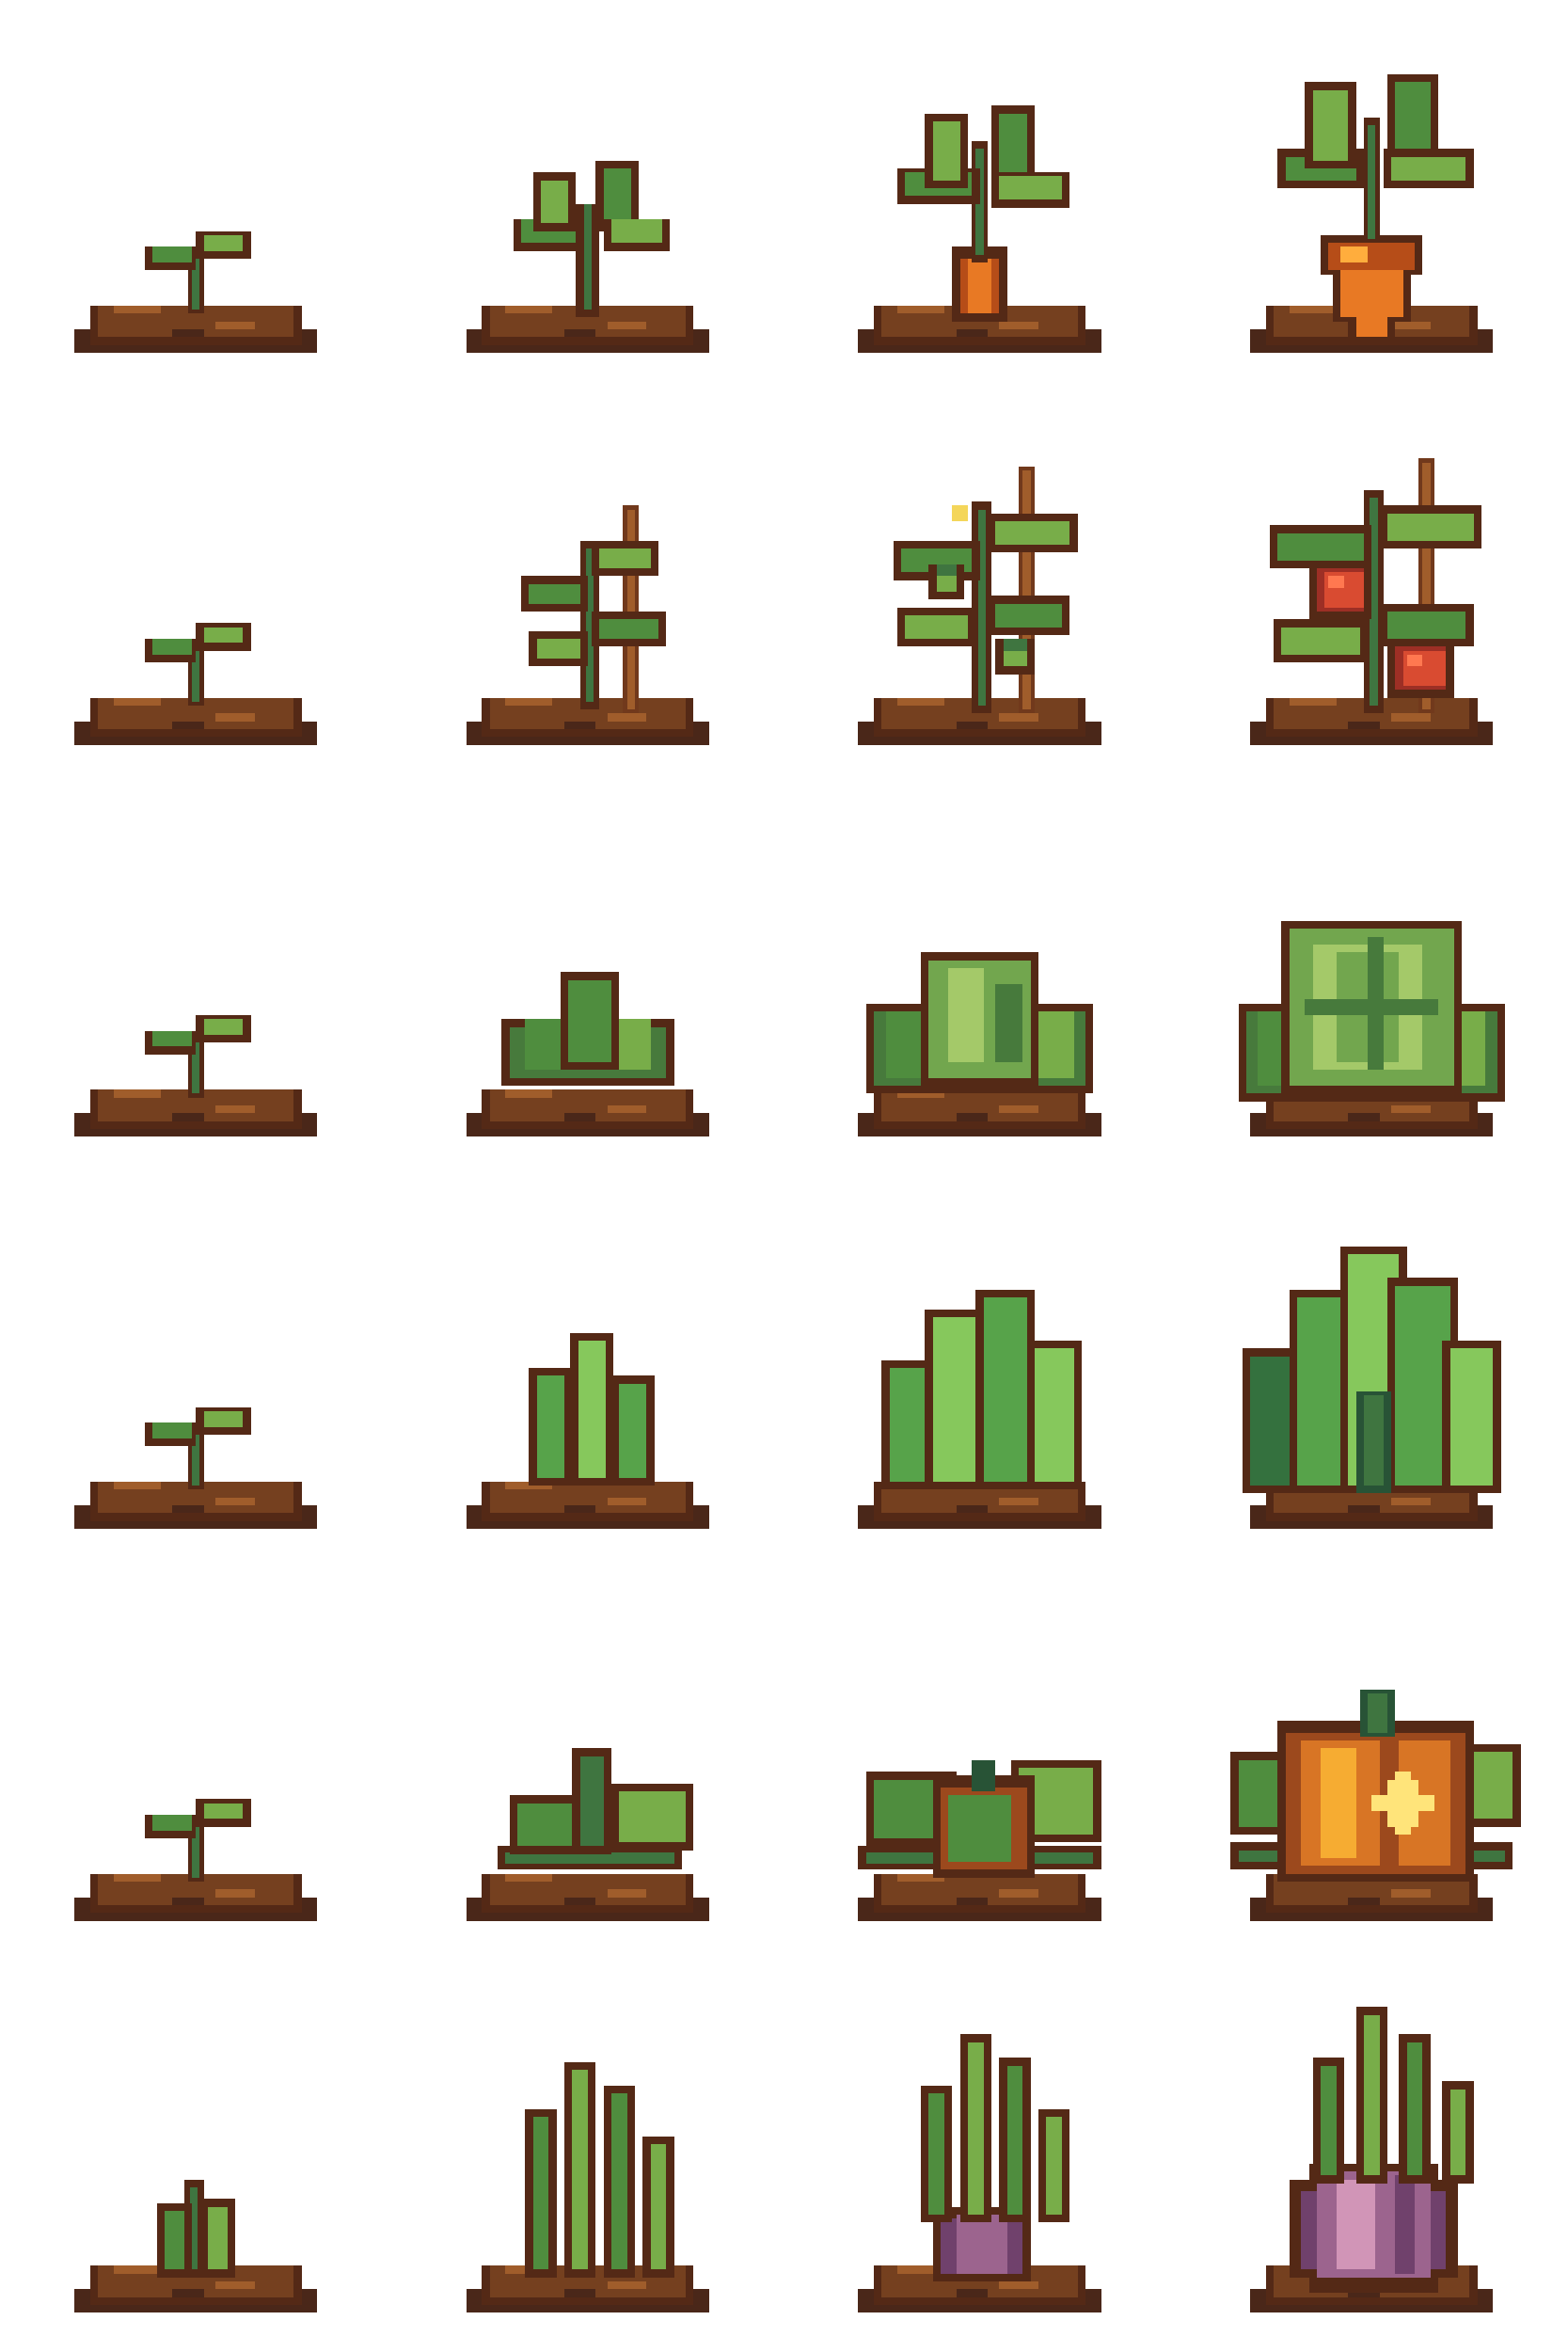
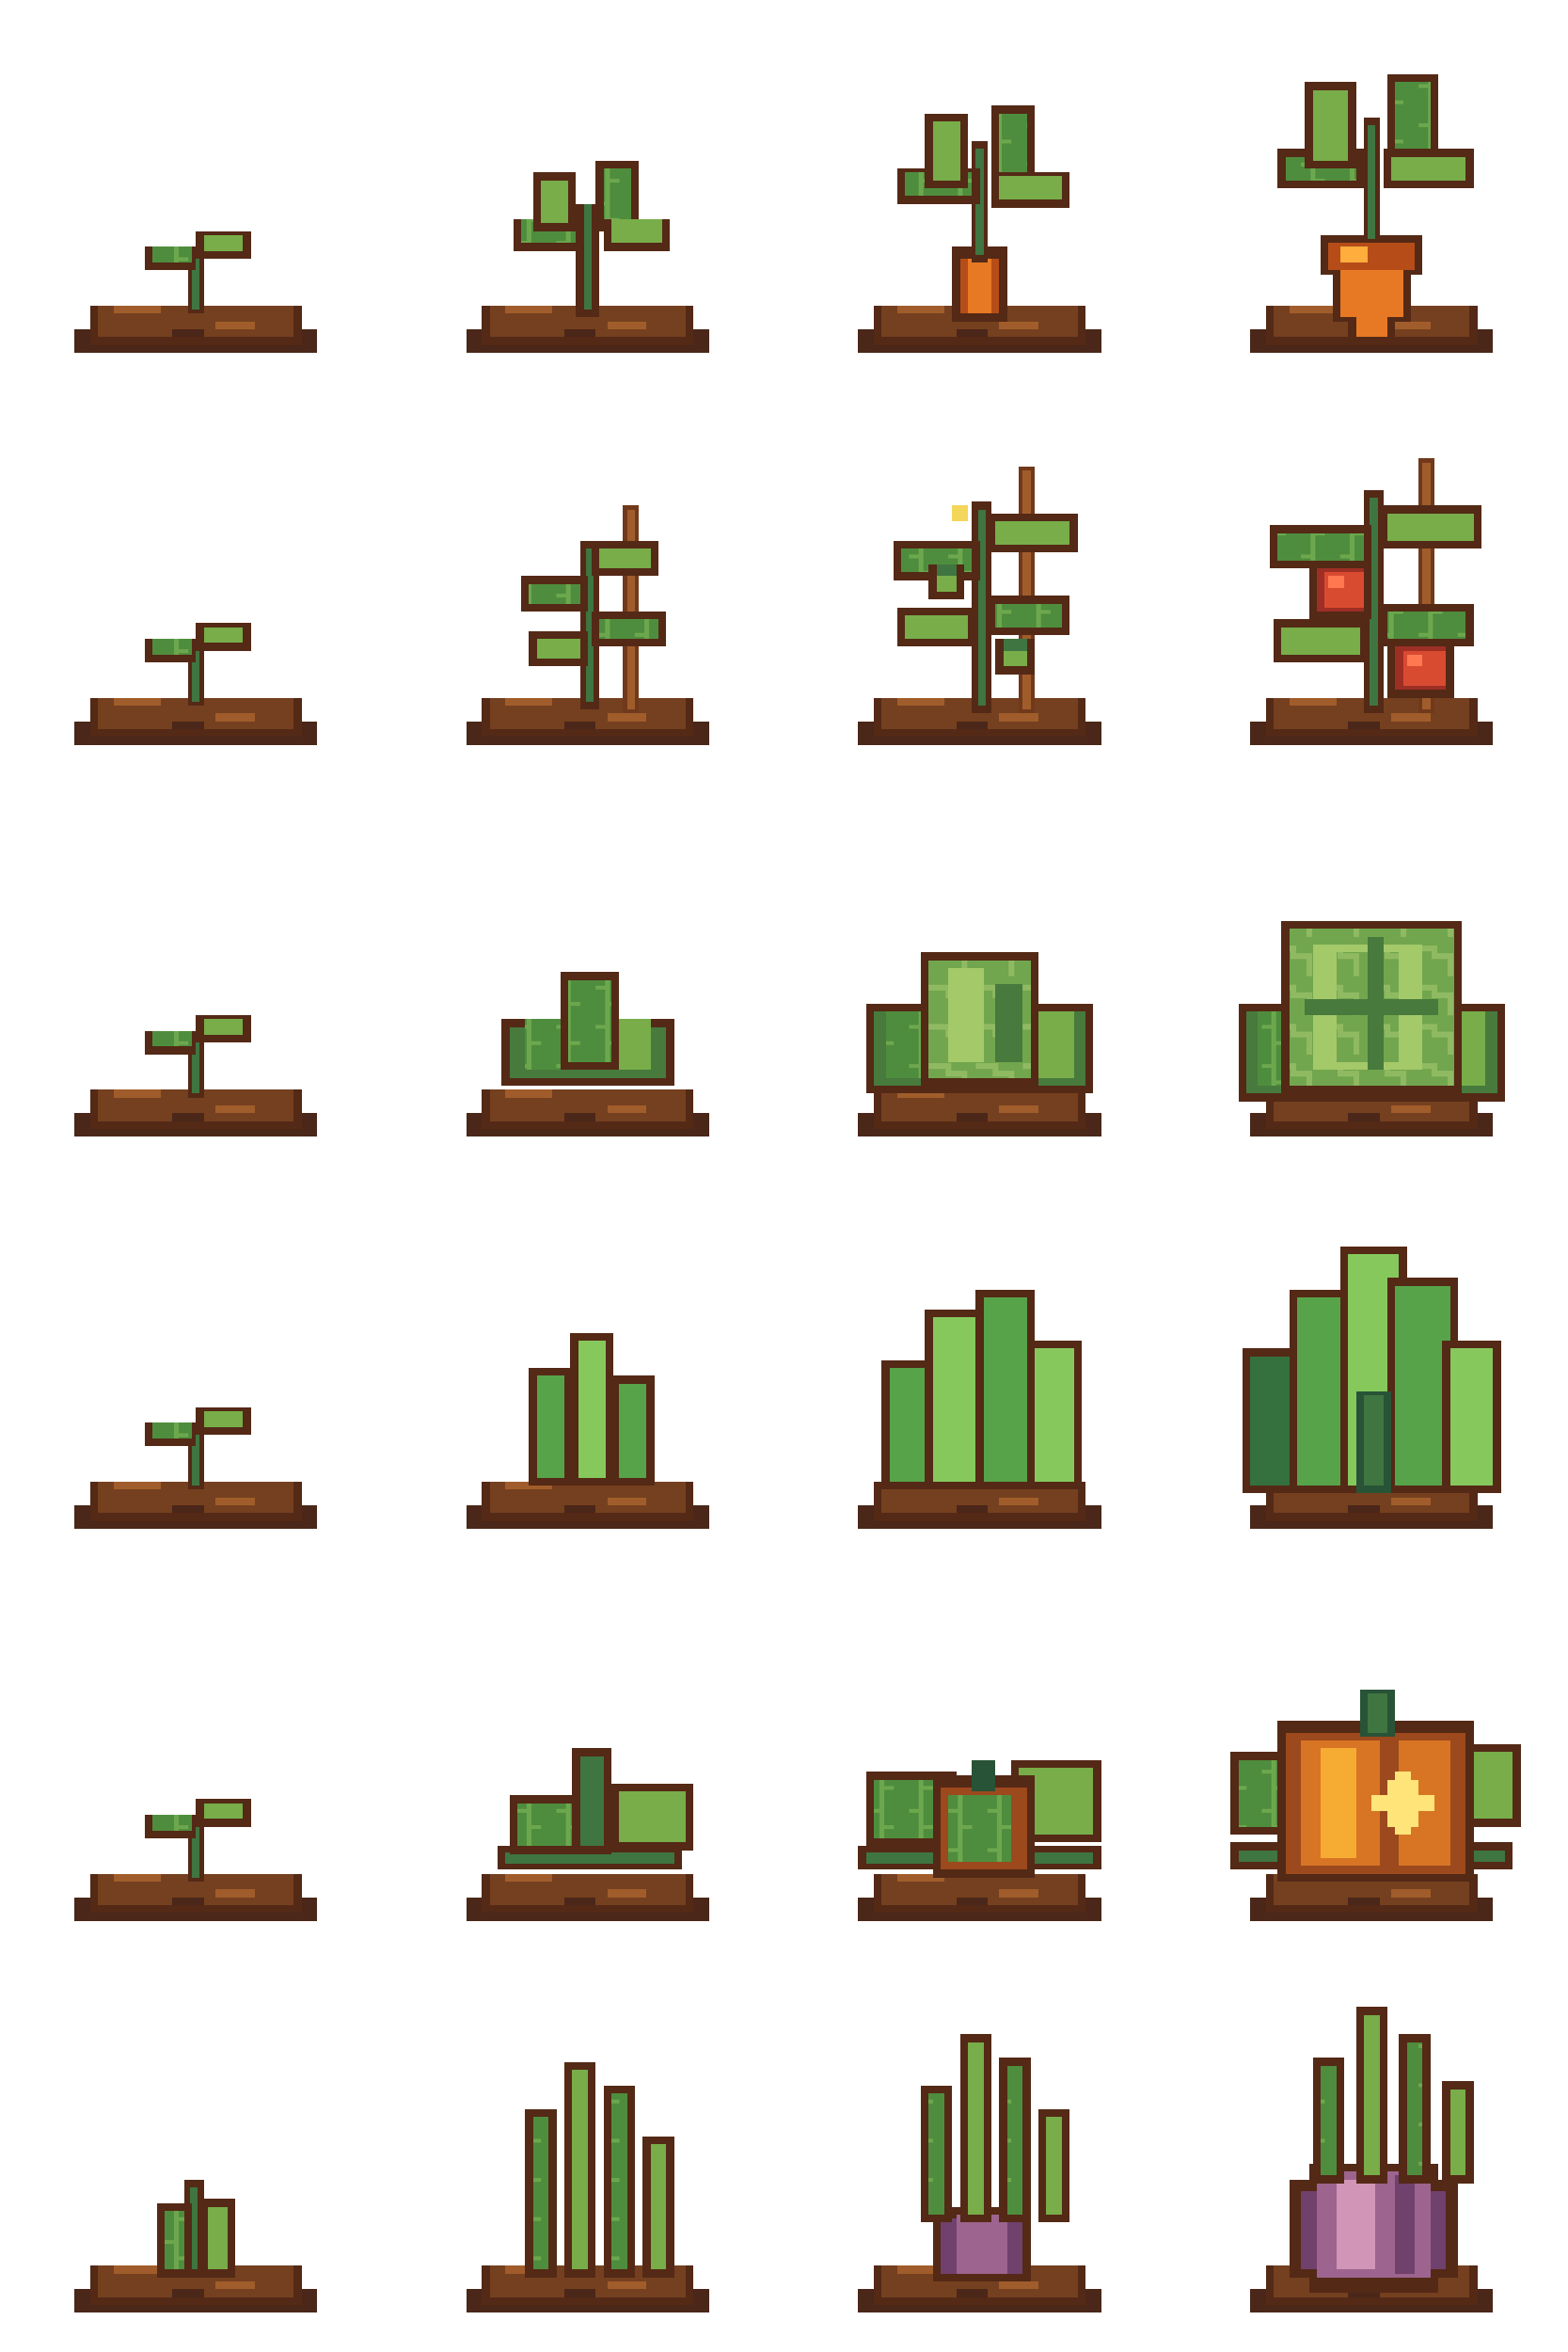
<svg xmlns="http://www.w3.org/2000/svg" viewBox="0 0 800 1200" shape-rendering="crispEdges">
  <defs>
+     <pattern id="leaf-veins" width="20" height="20" patternUnits="userSpaceOnUse">
+       <rect width="20" height="20" fill="#4f8d3e" />
+       <path d="M10 0v20M4 4h6M10 12h6" stroke="#6ca74d" stroke-width="2" fill="none" />
+     </pattern>
+     <pattern id="cabbage-folds" width="24" height="20" patternUnits="userSpaceOnUse">
+       <rect width="24" height="20" fill="#72a64e" />
+       <path d="M2 4h10v4h8v10" stroke="#8fba62" stroke-width="3" fill="none" />
+     </pattern>
    <style>
      .outline{fill:#542916}.outline2{fill:#71391c}.soil-dark{fill:#4a2719}.soil{fill:#75401f}.soil-light{fill:#a05d2b}
-       .stem-dark{fill:#285336}.stem{fill:#3f7540}.leaf-dark{fill:#2e6236}.leaf{fill:#4f8d3e}.leaf-light{fill:#78ad49}
+       .stem-dark{fill:#285336}.stem{fill:#3f7540}.leaf-dark{fill:#2e6236}.leaf{fill:url(#leaf-veins)}.leaf-light{fill:#78ad49}
      .carrot-dark{fill:#b64d18}.carrot{fill:#e87924}.carrot-light{fill:#ffad3d}
      .tomato-dark{fill:#9d2f25}.tomato{fill:#d94b31}.tomato-light{fill:#ff7850}.flower{fill:#f4d65a}
-       .cabbage-dark{fill:#477a3c}.cabbage{fill:#72a64e}.cabbage-light{fill:#a4c969}
+       .cabbage-dark{fill:#477a3c}.cabbage{fill:url(#cabbage-folds)}.cabbage-light{fill:#a4c969}
      .green-dark{fill:#34713e}.green{fill:#57a34a}.green-light{fill:#86c85c}
      .pumpkin-dark{fill:#9c491d}.pumpkin{fill:#d87525}.pumpkin-light{fill:#f6ac32}.star{fill:#ffe47a}
      .onion-dark{fill:#70416c}.onion{fill:#9c648e}.onion-light{fill:#d195b7}
    </style>
    <g id="soil-patch">
      <rect class="soil-dark" x="38" y="168" width="124" height="12" />
      <rect class="outline" x="46" y="156" width="108" height="20" />
      <rect class="soil" x="50" y="156" width="100" height="16" />
      <rect class="soil-light" x="58" y="156" width="24" height="4" />
      <rect class="soil-light" x="110" y="164" width="20" height="4" />
      <rect class="soil-dark" x="88" y="168" width="16" height="4" />
    </g>
    <g id="sprout-two-leaf">
      <rect class="outline" x="96" y="132" width="8" height="28" />
      <rect class="stem" x="98" y="130" width="4" height="28" />
      <rect class="outline" x="74" y="126" width="26" height="12" />
      <rect class="leaf" x="78" y="126" width="20" height="8" />
      <rect class="outline" x="100" y="118" width="28" height="14" />
      <rect class="leaf-light" x="104" y="120" width="20" height="8" />
    </g>
  </defs>
  <g id="carrot-seedling" transform="translate(0 0)">
    <use href="#soil-patch" />
    <use href="#sprout-two-leaf" />
  </g>
  <g id="carrot-leaf" transform="translate(200 0)">
    <use href="#soil-patch" />
    <rect class="outline" x="94" y="104" width="12" height="58" />
    <rect class="stem" x="98" y="104" width="4" height="54" />
    <rect class="outline" x="62" y="112" width="36" height="16" />
    <rect class="leaf" x="66" y="112" width="28" height="12" />
    <rect class="outline" x="72" y="88" width="22" height="30" />
    <rect class="leaf-light" x="76" y="92" width="14" height="22" />
    <rect class="outline" x="104" y="82" width="22" height="36" />
    <rect class="leaf" x="108" y="86" width="14" height="28" />
    <rect class="outline" x="108" y="112" width="34" height="16" />
    <rect class="leaf-light" x="112" y="112" width="26" height="12" />
  </g>
  <g id="carrot-bulking" transform="translate(400 0)">
    <use href="#soil-patch" />
    <rect class="outline" x="86" y="126" width="28" height="38" />
    <rect class="carrot-dark" x="90" y="132" width="20" height="28" />
    <rect class="carrot" x="94" y="132" width="12" height="28" />
    <rect class="outline" x="96" y="72" width="8" height="62" />
    <rect class="stem" x="98" y="76" width="4" height="54" />
    <rect class="outline" x="58" y="86" width="42" height="18" />
    <rect class="leaf" x="62" y="88" width="34" height="12" />
    <rect class="outline" x="72" y="58" width="22" height="38" />
    <rect class="leaf-light" x="76" y="62" width="14" height="30" />
    <rect class="outline" x="106" y="54" width="22" height="42" />
    <rect class="leaf" x="110" y="58" width="14" height="34" />
    <rect class="outline" x="106" y="88" width="40" height="18" />
    <rect class="leaf-light" x="110" y="90" width="32" height="12" />
  </g>
  <g id="carrot-ready" transform="translate(600 0)">
    <use href="#soil-patch" />
    <rect class="outline" x="74" y="120" width="52" height="20" />
    <rect class="outline" x="80" y="136" width="40" height="28" />
    <rect class="outline" x="88" y="160" width="24" height="16" />
    <rect class="carrot-dark" x="78" y="124" width="44" height="14" />
    <rect class="carrot" x="84" y="138" width="32" height="24" />
    <rect class="carrot" x="92" y="160" width="16" height="12" />
    <rect class="carrot-light" x="84" y="126" width="14" height="8" />
    <rect class="outline" x="96" y="60" width="8" height="64" />
    <rect class="stem" x="98" y="64" width="4" height="58" />
    <rect class="outline" x="52" y="76" width="44" height="20" />
    <rect class="leaf" x="56" y="80" width="36" height="12" />
    <rect class="outline" x="66" y="42" width="26" height="44" />
    <rect class="leaf-light" x="70" y="46" width="18" height="36" />
    <rect class="outline" x="108" y="38" width="26" height="48" />
    <rect class="leaf" x="112" y="42" width="18" height="40" />
    <rect class="outline" x="106" y="76" width="46" height="20" />
    <rect class="leaf-light" x="110" y="80" width="38" height="12" />
  </g>
  <g id="tomato-seedling" transform="translate(0 200)">
    <use href="#soil-patch" />
    <use href="#sprout-two-leaf" />
  </g>
  <g id="tomato-leaf" transform="translate(200 200)">
    <use href="#soil-patch" />
    <rect class="outline" x="96" y="76" width="10" height="86" />
    <rect class="stem" x="99" y="80" width="4" height="78" />
    <rect class="outline2" x="118" y="58" width="8" height="106" />
    <rect class="soil-light" x="120" y="60" width="4" height="102" />
    <rect class="outline" x="66" y="94" width="34" height="18" />
    <rect class="leaf" x="70" y="98" width="26" height="10" />
    <rect class="outline" x="102" y="76" width="34" height="18" />
    <rect class="leaf-light" x="106" y="80" width="26" height="10" />
    <rect class="outline" x="70" y="122" width="30" height="18" />
    <rect class="leaf-light" x="74" y="126" width="22" height="10" />
    <rect class="outline" x="102" y="112" width="38" height="18" />
    <rect class="leaf" x="106" y="116" width="30" height="10" />
  </g>
  <g id="tomato-fruiting" transform="translate(400 200)">
    <use href="#soil-patch" />
    <rect class="outline2" x="120" y="38" width="8" height="126" />
    <rect class="soil-light" x="122" y="40" width="4" height="122" />
    <rect class="outline" x="96" y="56" width="10" height="108" />
    <rect class="stem" x="99" y="60" width="4" height="100" />
    <rect class="outline" x="56" y="76" width="44" height="20" />
    <rect class="leaf" x="60" y="80" width="36" height="12" />
    <rect class="outline" x="104" y="62" width="46" height="20" />
    <rect class="leaf-light" x="108" y="66" width="38" height="12" />
    <rect class="outline" x="58" y="110" width="40" height="20" />
    <rect class="leaf-light" x="62" y="114" width="32" height="12" />
    <rect class="outline" x="104" y="104" width="42" height="20" />
    <rect class="leaf" x="108" y="108" width="34" height="12" />
    <rect class="outline" x="74" y="88" width="18" height="18" />
    <rect class="stem" x="78" y="88" width="10" height="6" />
    <rect class="leaf-light" x="78" y="94" width="10" height="8" />
    <rect class="outline" x="108" y="126" width="20" height="18" />
    <rect class="stem" x="112" y="126" width="12" height="6" />
    <rect class="leaf-light" x="112" y="132" width="12" height="8" />
    <rect class="flower" x="86" y="58" width="8" height="8" />
  </g>
  <g id="tomato-ready" transform="translate(600 200)">
    <use href="#soil-patch" />
    <rect class="outline2" x="124" y="34" width="8" height="130" />
    <rect class="soil-light" x="126" y="36" width="4" height="126" />
    <rect class="outline" x="96" y="50" width="10" height="114" />
    <rect class="stem" x="99" y="54" width="4" height="106" />
    <rect class="outline" x="48" y="68" width="52" height="22" />
    <rect class="leaf" x="52" y="72" width="44" height="14" />
    <rect class="outline" x="104" y="58" width="52" height="22" />
    <rect class="leaf-light" x="108" y="62" width="44" height="14" />
    <rect class="outline" x="50" y="116" width="48" height="22" />
    <rect class="leaf-light" x="54" y="120" width="40" height="14" />
    <rect class="outline" x="104" y="108" width="48" height="22" />
    <rect class="leaf" x="108" y="112" width="40" height="14" />
    <rect class="outline" x="68" y="86" width="32" height="30" />
    <rect class="tomato-dark" x="72" y="90" width="24" height="22" />
    <rect class="tomato" x="76" y="92" width="20" height="18" />
    <rect class="tomato-light" x="78" y="94" width="8" height="6" />
    <rect class="outline" x="108" y="126" width="34" height="30" />
    <rect class="tomato-dark" x="112" y="130" width="26" height="22" />
    <rect class="tomato" x="116" y="132" width="22" height="18" />
    <rect class="tomato-light" x="118" y="134" width="8" height="6" />
  </g>
  <g id="cabbage-seedling" transform="translate(0 400)">
    <use href="#soil-patch" />
    <use href="#sprout-two-leaf" />
  </g>
  <g id="cabbage-leaf" transform="translate(200 400)">
    <use href="#soil-patch" />
    <rect class="outline" x="56" y="120" width="88" height="34" />
    <rect class="cabbage-dark" x="60" y="124" width="80" height="26" />
    <rect class="leaf" x="68" y="120" width="28" height="26" />
    <rect class="leaf-light" x="104" y="120" width="28" height="26" />
    <rect class="outline" x="86" y="96" width="30" height="50" />
    <rect class="leaf" x="90" y="100" width="22" height="42" />
  </g>
  <g id="cabbage-bulking" transform="translate(400 400)">
    <use href="#soil-patch" />
    <rect class="outline" x="42" y="112" width="116" height="46" />
    <rect class="cabbage-dark" x="46" y="116" width="108" height="38" />
    <rect class="leaf" x="52" y="116" width="40" height="34" />
    <rect class="leaf-light" x="108" y="116" width="40" height="34" />
    <rect class="outline" x="70" y="86" width="60" height="68" />
    <rect class="cabbage" x="74" y="90" width="52" height="60" />
    <rect class="cabbage-light" x="84" y="94" width="18" height="48" />
    <rect class="cabbage-dark" x="108" y="102" width="14" height="40" />
  </g>
  <g id="cabbage-ready" transform="translate(600 400)">
    <use href="#soil-patch" />
    <rect class="outline" x="32" y="112" width="136" height="50" />
    <rect class="cabbage-dark" x="36" y="116" width="128" height="42" />
    <rect class="leaf" x="42" y="116" width="42" height="38" />
    <rect class="leaf-light" x="116" y="116" width="42" height="38" />
    <rect class="outline" x="54" y="70" width="92" height="88" />
    <rect class="cabbage" x="58" y="74" width="84" height="80" />
    <rect class="cabbage-light" x="70" y="82" width="56" height="64" />
    <rect class="cabbage" x="82" y="86" width="32" height="56" />
    <rect class="cabbage-dark" x="98" y="78" width="8" height="68" />
    <rect class="cabbage-dark" x="66" y="110" width="68" height="8" />
  </g>
  <g id="leafy-seedling" transform="translate(0 600)">
    <use href="#soil-patch" />
    <use href="#sprout-two-leaf" />
  </g>
  <g id="leafy-leaf" transform="translate(200 600)">
    <use href="#soil-patch" />
    <rect class="outline" x="70" y="98" width="22" height="60" />
    <rect class="green" x="74" y="102" width="14" height="52" />
    <rect class="outline" x="91" y="80" width="22" height="78" />
    <rect class="green-light" x="95" y="84" width="14" height="70" />
    <rect class="outline" x="112" y="102" width="22" height="56" />
    <rect class="green" x="116" y="106" width="14" height="48" />
  </g>
  <g id="leafy-bulking" transform="translate(400 600)">
    <use href="#soil-patch" />
    <rect class="outline" x="50" y="94" width="28" height="66" />
    <rect class="green" x="54" y="98" width="20" height="58" />
    <rect class="outline" x="72" y="68" width="30" height="92" />
    <rect class="green-light" x="76" y="72" width="22" height="84" />
    <rect class="outline" x="98" y="58" width="30" height="102" />
    <rect class="green" x="102" y="62" width="22" height="94" />
    <rect class="outline" x="124" y="84" width="28" height="76" />
    <rect class="green-light" x="128" y="88" width="20" height="68" />
  </g>
  <g id="leafy-ready" transform="translate(600 600)">
    <use href="#soil-patch" />
    <rect class="outline" x="34" y="88" width="34" height="74" />
    <rect class="green-dark" x="38" y="92" width="26" height="66" />
    <rect class="outline" x="58" y="58" width="36" height="104" />
    <rect class="green" x="62" y="62" width="28" height="96" />
    <rect class="outline" x="84" y="36" width="34" height="126" />
    <rect class="green-light" x="88" y="40" width="26" height="118" />
    <rect class="outline" x="108" y="52" width="36" height="110" />
    <rect class="green" x="112" y="56" width="28" height="102" />
    <rect class="outline" x="136" y="84" width="30" height="78" />
    <rect class="green-light" x="140" y="88" width="22" height="70" />
    <rect class="stem-dark" x="92" y="110" width="18" height="52" />
    <rect class="stem" x="96" y="112" width="10" height="46" />
  </g>
  <g id="pumpkin-seedling" transform="translate(0 800)">
    <use href="#soil-patch" />
    <use href="#sprout-two-leaf" />
  </g>
  <g id="pumpkin-leaf" transform="translate(200 800)">
    <use href="#soil-patch" />
    <rect class="outline" x="54" y="142" width="94" height="12" />
    <rect class="stem" x="58" y="145" width="86" height="6" />
    <rect class="outline" x="60" y="116" width="38" height="30" />
    <rect class="leaf" x="64" y="120" width="30" height="22" />
    <rect class="outline" x="112" y="110" width="42" height="34" />
    <rect class="leaf-light" x="116" y="114" width="34" height="26" />
    <rect class="outline" x="92" y="92" width="20" height="54" />
    <rect class="stem" x="96" y="96" width="12" height="46" />
  </g>
  <g id="pumpkin-bulking" transform="translate(400 800)">
    <use href="#soil-patch" />
    <rect class="outline" x="38" y="142" width="124" height="12" />
    <rect class="stem" x="42" y="145" width="116" height="6" />
    <rect class="outline" x="42" y="104" width="46" height="38" />
    <rect class="leaf" x="46" y="108" width="38" height="30" />
    <rect class="outline" x="116" y="98" width="46" height="42" />
    <rect class="leaf-light" x="120" y="102" width="38" height="34" />
    <rect class="outline" x="76" y="106" width="52" height="52" />
    <rect class="pumpkin-dark" x="80" y="112" width="44" height="42" />
    <rect class="stem-dark" x="96" y="98" width="12" height="16" />
    <rect class="leaf" x="84" y="116" width="32" height="34" />
  </g>
  <g id="pumpkin-ready" transform="translate(600 800)">
    <use href="#soil-patch" />
    <rect class="outline" x="28" y="140" width="144" height="14" />
    <rect class="stem" x="32" y="144" width="136" height="6" />
    <rect class="outline" x="28" y="94" width="48" height="42" />
    <rect class="leaf" x="32" y="98" width="40" height="34" />
    <rect class="outline" x="132" y="90" width="44" height="42" />
    <rect class="leaf-light" x="136" y="94" width="36" height="34" />
    <rect class="outline" x="52" y="78" width="100" height="82" />
    <rect class="pumpkin-dark" x="56" y="84" width="92" height="72" />
    <rect class="pumpkin" x="64" y="88" width="76" height="64" />
    <rect class="pumpkin-light" x="74" y="92" width="18" height="56" />
    <rect class="pumpkin-dark" x="104" y="88" width="10" height="64" />
    <rect class="stem-dark" x="94" y="62" width="18" height="24" />
    <rect class="stem" x="98" y="64" width="10" height="20" />
    <rect class="star" x="112" y="104" width="8" height="32" />
    <rect class="star" x="100" y="116" width="32" height="8" />
    <rect class="star" x="108" y="108" width="16" height="24" />
  </g>
  <g id="onion-seedling" transform="translate(0 1000)">
    <use href="#soil-patch" />
    <rect class="outline" x="94" y="112" width="10" height="50" />
    <rect class="stem" x="97" y="116" width="4" height="42" />
    <rect class="outline" x="80" y="124" width="18" height="38" />
    <rect class="leaf" x="84" y="128" width="10" height="30" />
    <rect class="outline" x="102" y="122" width="18" height="40" />
    <rect class="leaf-light" x="106" y="126" width="10" height="32" />
  </g>
  <g id="onion-leaf" transform="translate(200 1000)">
    <use href="#soil-patch" />
    <rect class="outline" x="68" y="76" width="16" height="86" />
    <rect class="leaf" x="72" y="80" width="8" height="78" />
    <rect class="outline" x="88" y="52" width="16" height="110" />
    <rect class="leaf-light" x="92" y="56" width="8" height="102" />
    <rect class="outline" x="108" y="64" width="16" height="98" />
    <rect class="leaf" x="112" y="68" width="8" height="90" />
    <rect class="outline" x="128" y="90" width="16" height="72" />
    <rect class="leaf-light" x="132" y="94" width="8" height="64" />
  </g>
  <g id="onion-bulking" transform="translate(400 1000)">
    <use href="#soil-patch" />
    <rect class="outline" x="76" y="126" width="50" height="38" />
    <rect class="onion-dark" x="80" y="132" width="42" height="28" />
    <rect class="onion" x="88" y="130" width="26" height="30" />
    <rect class="outline" x="70" y="64" width="16" height="70" />
    <rect class="leaf" x="74" y="68" width="8" height="62" />
    <rect class="outline" x="90" y="38" width="16" height="96" />
    <rect class="leaf-light" x="94" y="42" width="8" height="88" />
    <rect class="outline" x="110" y="50" width="16" height="84" />
    <rect class="leaf" x="114" y="54" width="8" height="76" />
    <rect class="outline" x="130" y="76" width="16" height="58" />
    <rect class="leaf-light" x="134" y="80" width="8" height="50" />
  </g>
  <g id="onion-ready" transform="translate(600 1000)">
    <use href="#soil-patch" />
    <rect class="outline" x="58" y="112" width="86" height="50" />
    <rect class="outline" x="68" y="104" width="66" height="66" />
    <rect class="onion-dark" x="64" y="118" width="74" height="40" />
    <rect class="onion" x="72" y="108" width="58" height="54" />
    <rect class="onion-light" x="82" y="112" width="20" height="46" />
    <rect class="onion-dark" x="112" y="110" width="10" height="50" />
    <rect class="outline" x="70" y="50" width="16" height="64" />
    <rect class="leaf" x="74" y="54" width="8" height="56" />
    <rect class="outline" x="92" y="24" width="16" height="90" />
    <rect class="leaf-light" x="96" y="28" width="8" height="82" />
    <rect class="outline" x="114" y="38" width="16" height="76" />
    <rect class="leaf" x="118" y="42" width="8" height="68" />
    <rect class="outline" x="136" y="62" width="16" height="52" />
    <rect class="leaf-light" x="140" y="66" width="8" height="44" />
  </g>
</svg>
